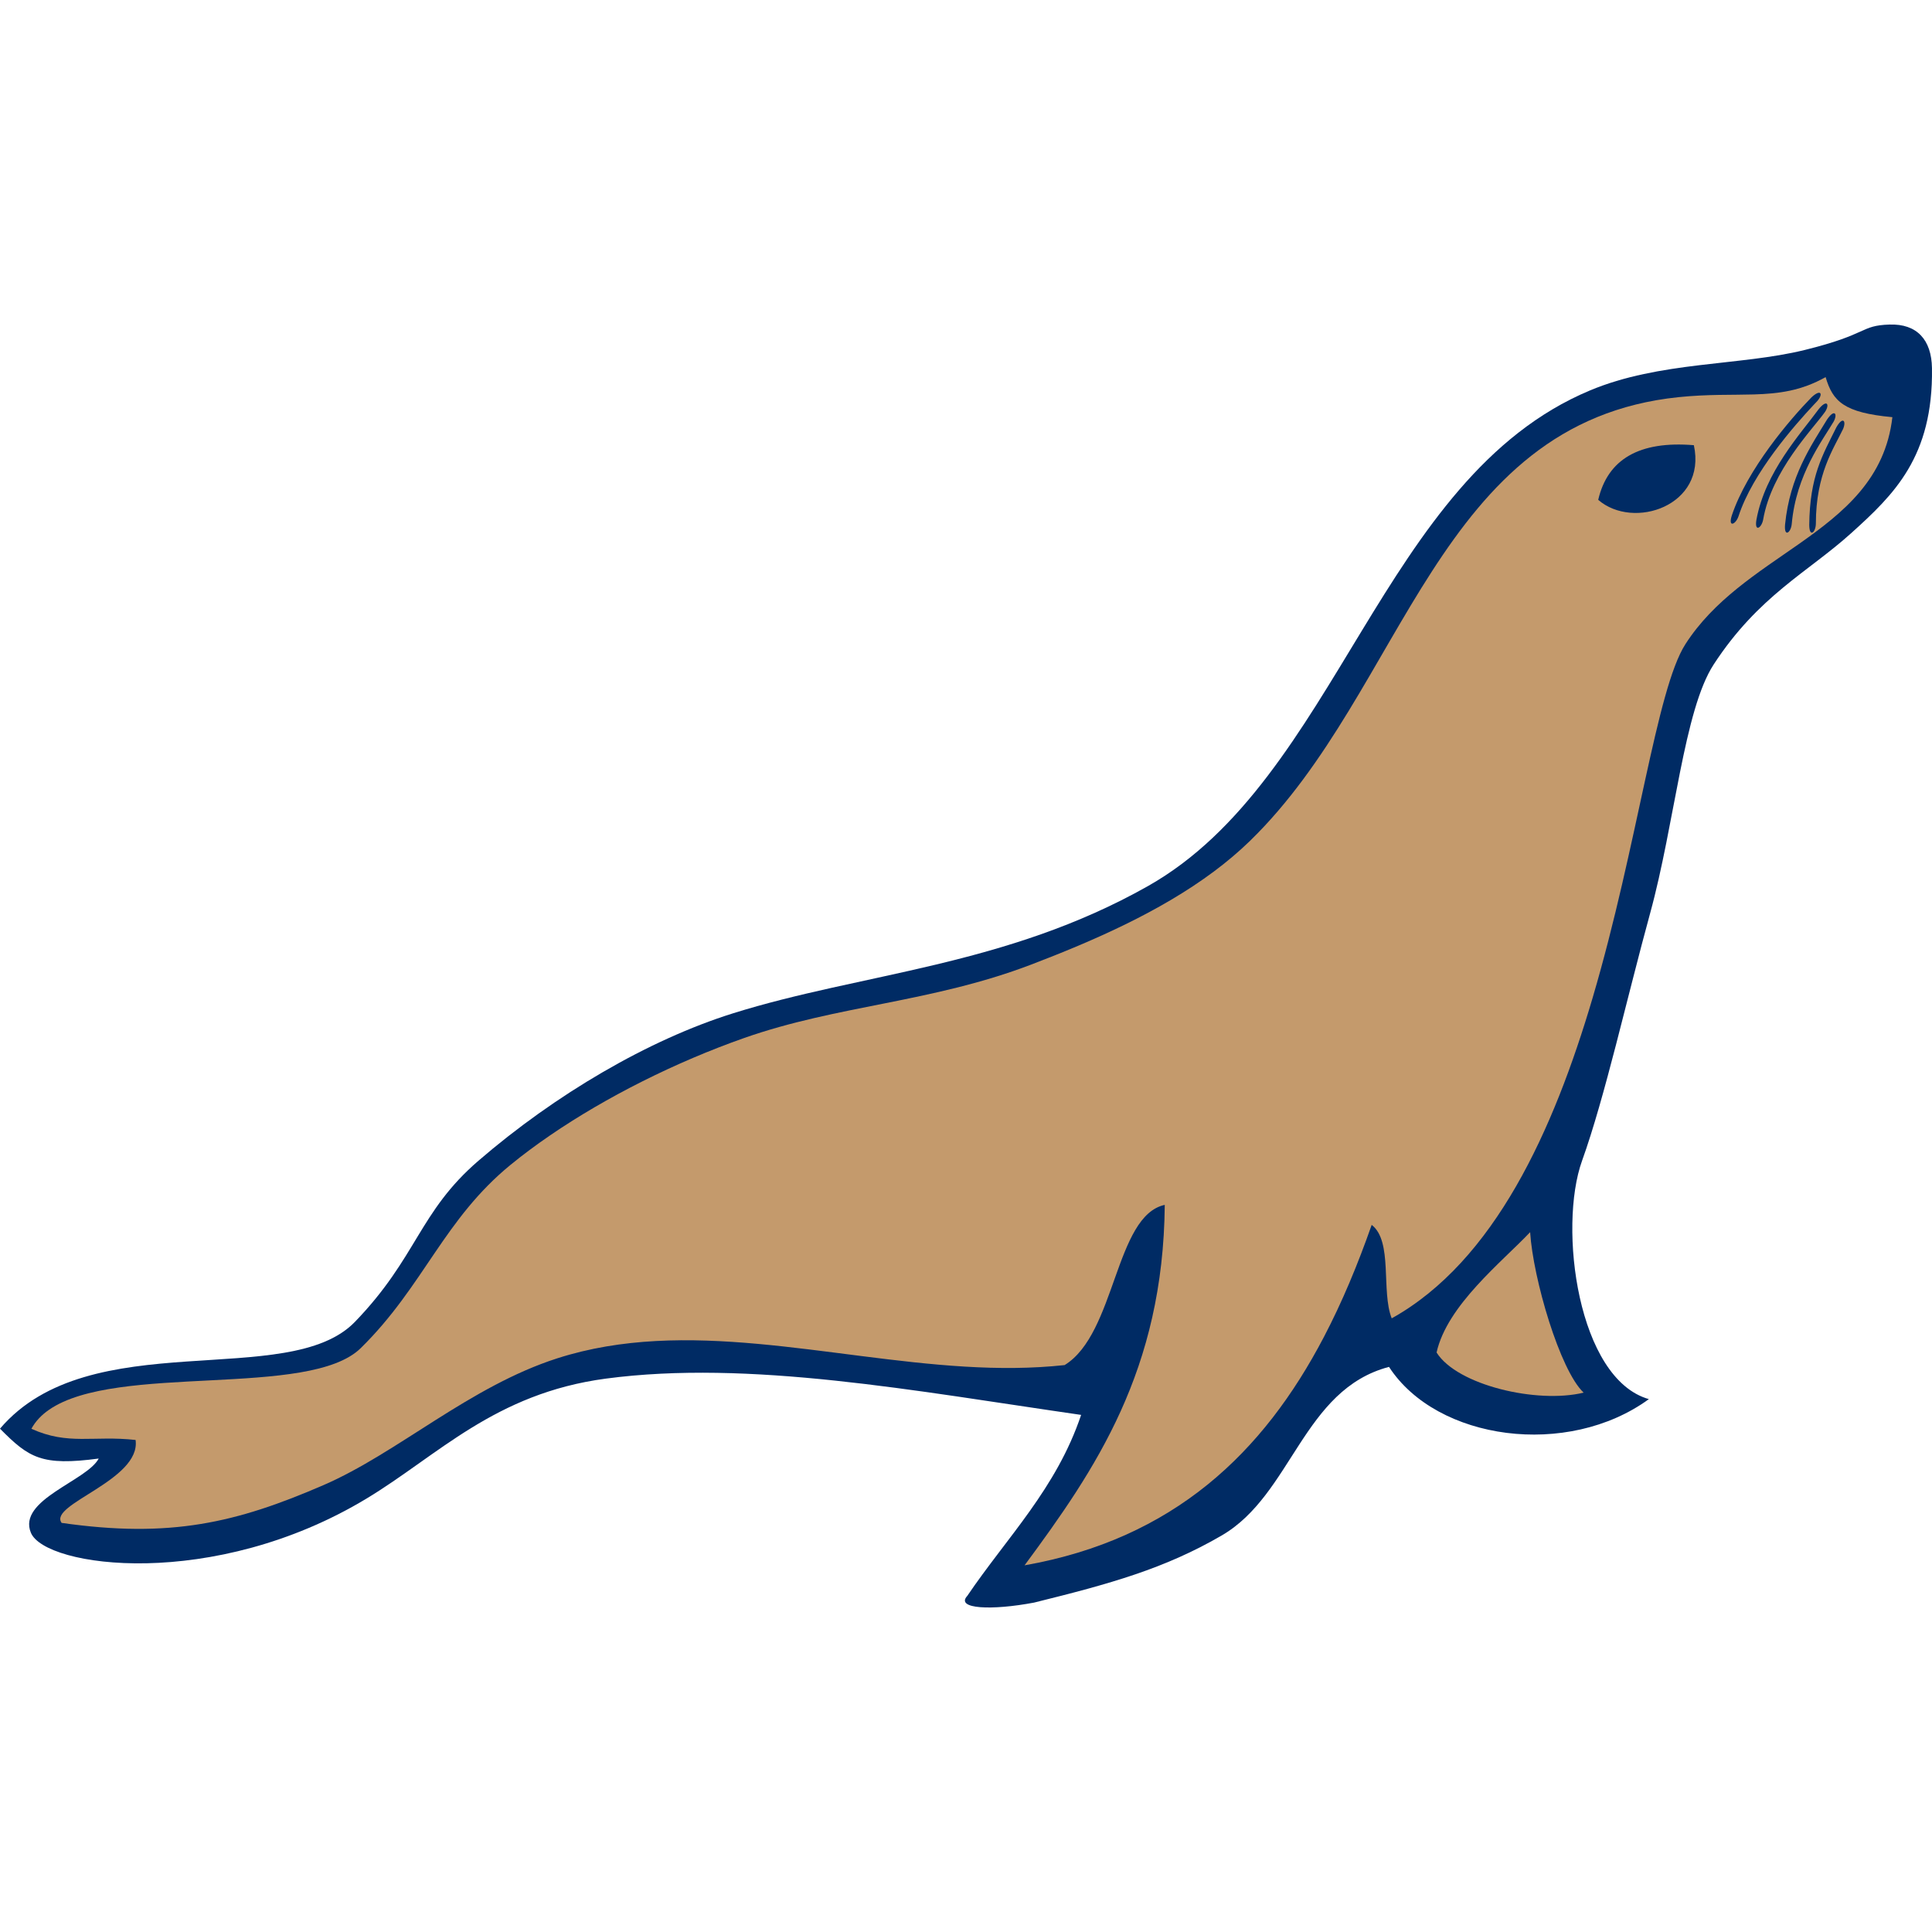
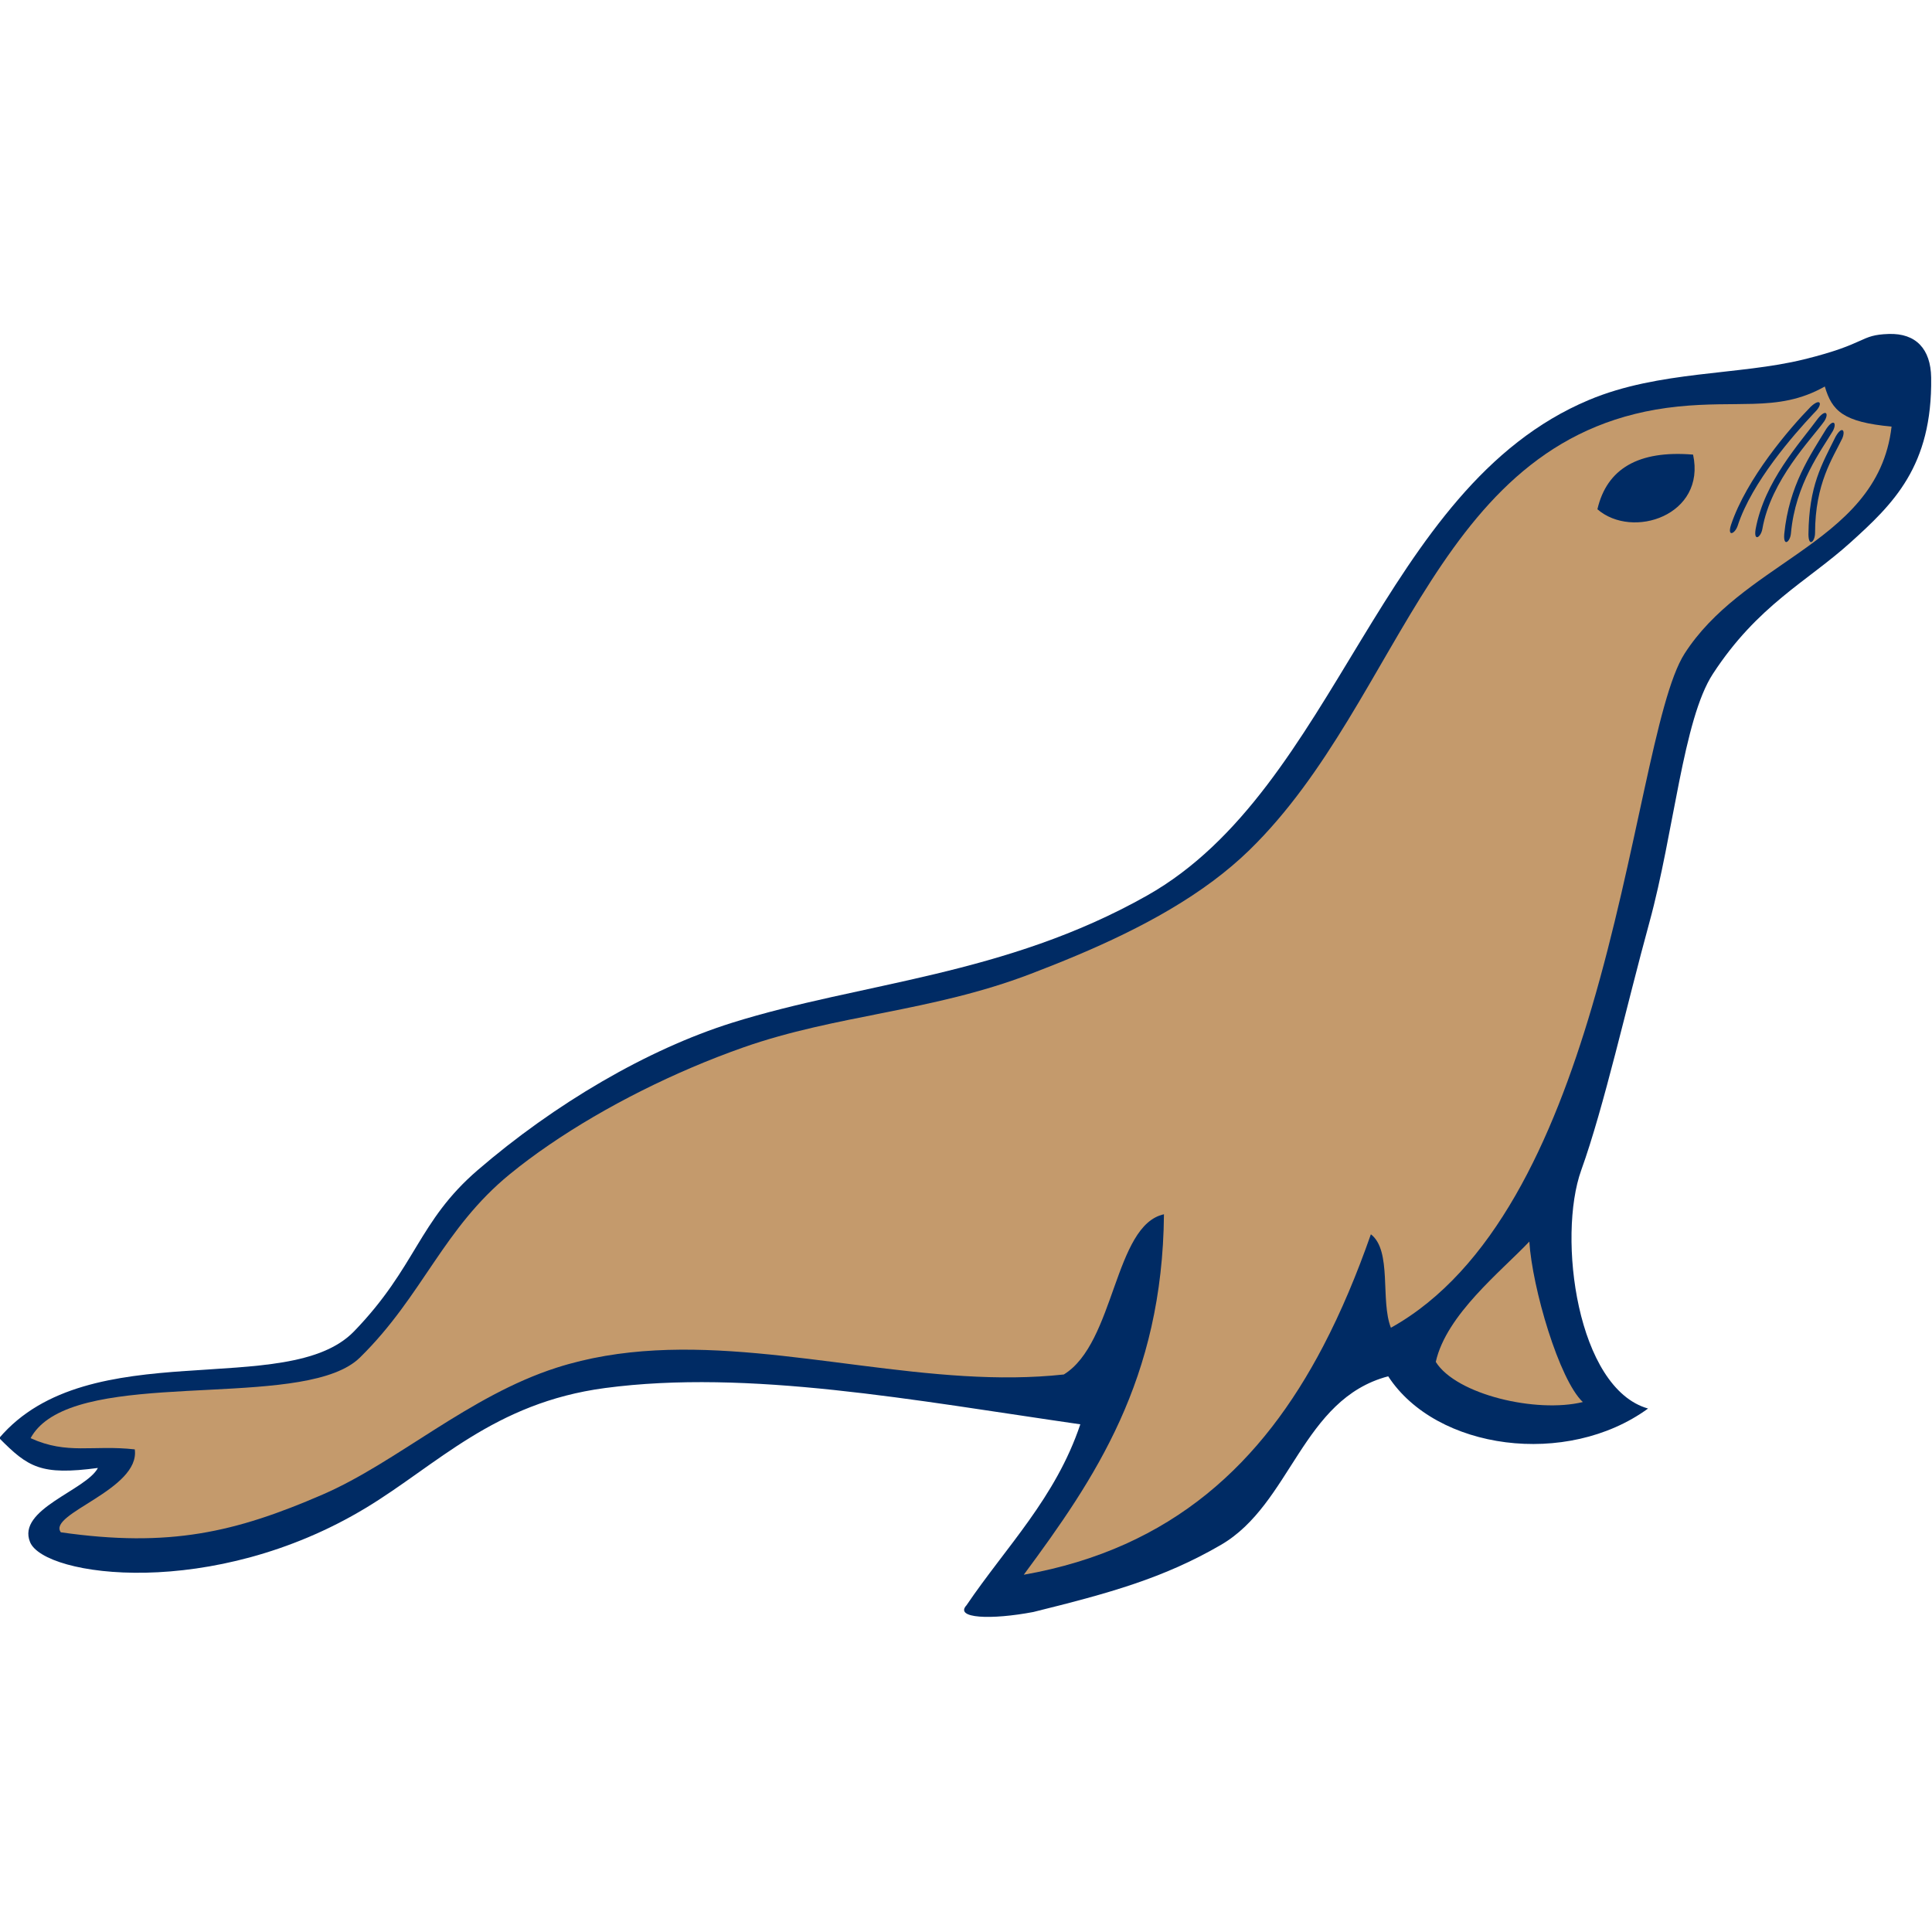
- <svg xmlns="http://www.w3.org/2000/svg" width="800px" height="800px" viewBox="0 -43 256 256" version="1.1" preserveAspectRatio="xMidYMid">
-   <g>
-     <path d="M250.383,0.004 C246.426,0.131 247.677,1.271 239.128,3.375 C230.496,5.499 219.95,4.848 210.654,8.746 C182.903,20.385 177.335,60.163 152.107,74.412 C133.249,85.064 114.224,85.913 97.119,91.273 C85.878,94.798 73.581,102.027 63.396,110.804 C55.491,117.619 55.285,123.611 47.025,132.158 C38.189,141.301 11.91,132.313 0,146.306 C3.837,150.185 5.519,151.272 13.08,150.265 C11.514,153.232 2.287,155.732 4.093,160.097 C5.994,164.69 28.302,167.803 48.582,155.559 C58.026,149.857 65.549,141.639 80.258,139.677 C99.292,137.14 121.219,141.304 143.254,144.482 C139.986,154.224 133.427,160.702 128.172,168.461 C126.545,170.214 131.44,170.41 137.025,169.351 C147.072,166.867 154.312,164.866 161.894,160.453 C171.209,155.03 172.621,141.128 184.05,138.12 C190.418,147.907 207.737,150.219 218.484,142.391 C209.054,139.721 206.448,119.649 209.631,110.804 C212.646,102.431 215.625,89.038 218.662,77.971 C221.922,66.085 223.125,51.104 227.07,45.049 C233.007,35.94 239.566,32.812 245.26,27.675 C250.955,22.539 256.167,17.539 255.996,5.785 C255.941,2 253.983,-0.111 250.383,0.004 L250.383,0.004 Z" fill="#002B64">
- 
- </path>
-     <path d="M241.905,6.968 C242.854,10.2 244.337,11.684 250.75,12.277 C249.813,20.407 244.39,24.855 238.309,29.121 C232.957,32.874 227.095,36.488 223.328,42.351 C219.468,48.356 217.018,68.91 211.034,89.208 C205.861,106.747 198.05,124.088 184.409,131.687 C182.984,128.1 184.591,121.479 181.756,119.303 C179.922,124.534 177.849,129.525 175.42,134.164 C167.416,149.462 155.565,160.917 135.76,164.415 C145.157,151.699 154.142,138.568 154.337,116.652 C147.724,118.083 147.864,133.704 141.069,137.88 C136.713,138.354 132.3,138.351 127.858,138.084 C109.618,136.991 90.907,131.509 73.844,136.984 C62.226,140.713 52.724,149.509 42.886,153.776 C31.323,158.791 22.566,160.853 8.168,158.791 C6.339,156.328 18.706,153.15 17.966,147.803 C12.331,147.18 9.059,148.545 4.16,146.32 C4.701,145.323 5.496,144.493 6.497,143.802 C15.475,137.587 40.977,142.334 47.801,135.633 C52.014,131.499 54.778,127.173 57.64,122.967 C60.415,118.886 63.283,114.919 67.654,111.343 C69.268,110.023 71.022,108.719 72.884,107.445 C80.332,102.348 89.546,97.725 98.613,94.538 C110.965,90.196 123.482,89.838 136.648,84.808 C144.781,81.699 153.626,77.86 160.835,72.487 C162.547,71.21 164.166,69.848 165.664,68.389 C186.25,48.321 190.331,12.921 222.449,9.622 C226.333,9.224 229.512,9.353 232.407,9.265 C235.742,9.165 238.695,8.778 241.905,6.968 Z M202.751,120.267 C203.134,126.402 206.696,138.574 209.84,141.532 C203.682,143.029 193.075,140.555 190.354,136.212 C191.752,129.941 199.028,124.207 202.751,120.267 Z" fill="#C49A6C" fill-rule="nonzero">
- 
- </path>
-     <path d="M244.219,13.837 C242.981,16.434 240.611,19.781 240.611,26.391 C240.601,27.526 239.749,28.303 239.735,26.554 C239.799,20.094 241.509,17.301 243.325,13.631 C244.169,12.127 244.678,12.747 244.219,13.837 Z M242.972,12.859 C241.512,15.337 237.996,19.855 237.414,26.44 C237.307,27.569 236.389,28.268 236.528,26.523 C237.162,20.095 239.972,16.072 242.105,12.574 C243.072,11.152 243.527,11.814 242.972,12.859 Z M241.836,11.563 C240.172,13.908 234.76,19.335 233.628,25.849 C233.424,26.963 232.451,27.585 232.737,25.858 C233.908,19.504 238.574,14.51 240.993,11.207 C242.077,9.869 242.474,10.568 241.836,11.563 Z M240.822,10.117 L240.274,10.7 C237.854,13.294 232.232,19.622 230.359,25.415 C229.998,26.49 228.948,26.969 229.475,25.298 C231.527,19.172 237.178,12.574 240.037,9.645 C241.3,8.473 241.593,9.221 240.822,10.117 Z M211.772,23.232 C213.026,17.846 217.215,15.392 224.446,15.99 C226.191,24.03 216.426,27.273 211.772,23.232 Z" fill="#002B64">
- 
- </path>
+ <svg xmlns="http://www.w3.org/2000/svg" width="32" height="32" viewBox="0 -43 10.24 10.24" version="1.1" preserveAspectRatio="xMidYMid" id="svg3">
+   <defs id="defs3" />
+   <g id="g3" transform="matrix(0.04,0,0,0.04,-0.00426544,-41.2301)">
+     <path d="M 250.383,0.004 C 246.426,0.131 247.677,1.271 239.128,3.375 230.496,5.499 219.95,4.848 210.654,8.746 182.903,20.385 177.335,60.163 152.107,74.412 133.249,85.064 114.224,85.913 97.119,91.273 85.878,94.798 73.581,102.027 63.396,110.804 55.491,117.619 55.285,123.611 47.025,132.158 38.189,141.301 11.91,132.313 0,146.306 c 3.837,3.879 5.519,4.966 13.08,3.959 -1.565,2.967 -10.793,5.467 -8.987,9.832 1.901,4.593 24.209,7.706 44.489,-4.538 9.444,-5.702 16.967,-13.921 31.676,-15.882 19.034,-2.537 40.961,1.627 62.996,4.805 -3.267,9.742 -9.827,16.221 -15.082,23.979 -1.627,1.752 3.268,1.949 8.853,0.89 10.047,-2.484 17.287,-4.484 24.869,-8.898 9.315,-5.423 10.726,-19.325 22.155,-22.333 6.368,9.788 23.687,12.1 34.434,4.271 -9.43,-2.669 -12.036,-22.742 -8.853,-31.587 3.015,-8.372 5.995,-21.765 9.031,-32.833 3.26,-11.886 4.463,-26.867 8.408,-32.922 5.936,-9.109 12.495,-12.237 18.19,-17.374 5.694,-5.137 10.907,-10.137 10.736,-21.89 -0.055,-3.786 -2.013,-5.896 -5.613,-5.781 z" fill="#002b64" id="path1" />
+     <path d="m 241.905,6.968 c 0.948,3.232 2.432,4.715 8.845,5.309 -0.937,8.131 -6.361,12.578 -12.441,16.845 -5.351,3.753 -11.214,7.367 -14.981,13.229 -3.859,6.006 -6.309,26.559 -12.294,46.857 -5.172,17.539 -12.984,34.88 -26.625,42.478 -1.425,-3.587 0.182,-10.207 -2.653,-12.383 -1.834,5.231 -3.908,10.221 -6.336,14.86 -8.004,15.299 -19.855,26.754 -39.659,30.251 9.397,-12.715 18.382,-25.847 18.576,-47.763 -6.613,1.431 -6.473,17.052 -13.268,21.228 -4.356,0.474 -8.769,0.471 -13.211,0.204 -18.24,-1.093 -36.951,-6.575 -54.014,-1.1 -11.618,3.729 -21.12,12.525 -30.958,16.792 -11.563,5.015 -20.319,7.077 -34.718,5.015 -1.828,-2.463 10.538,-5.641 9.798,-10.988 -5.635,-0.623 -8.907,0.742 -13.806,-1.483 0.541,-0.996 1.336,-1.827 2.336,-2.518 8.978,-6.214 34.48,-1.468 41.305,-8.169 4.213,-4.133 6.977,-8.46 9.838,-12.666 2.775,-4.081 5.644,-8.048 10.014,-11.624 1.614,-1.32 3.368,-2.625 5.231,-3.898 7.448,-5.097 16.662,-9.72 25.729,-12.907 12.352,-4.342 24.869,-4.7 38.034,-9.73 8.133,-3.109 16.978,-6.948 24.187,-12.321 1.712,-1.278 3.331,-2.639 4.829,-4.098 20.586,-20.068 24.667,-55.468 56.785,-58.767 3.884,-0.399 7.063,-0.27 9.957,-0.358 3.336,-0.099 6.288,-0.487 9.499,-2.297 z M 202.751,120.267 c 0.383,6.135 3.945,18.307 7.089,21.265 -6.158,1.498 -16.765,-0.977 -19.486,-5.32 1.398,-6.271 8.674,-12.004 12.397,-15.945 z" fill="#c49a6c" fill-rule="nonzero" id="path2" />
+     <path d="m 244.219,13.837 c -1.238,2.597 -3.608,5.944 -3.608,12.554 -0.01,1.135 -0.862,1.912 -0.876,0.163 0.064,-6.46 1.774,-9.253 3.59,-12.923 0.844,-1.504 1.353,-0.883 0.894,0.206 z m -1.247,-0.978 c -1.46,2.477 -4.977,6.996 -5.558,13.581 -0.108,1.129 -1.026,1.828 -0.886,0.083 0.634,-6.428 3.444,-10.451 5.577,-13.949 0.968,-1.422 1.422,-0.76 0.867,0.285 z m -1.136,-1.296 c -1.664,2.345 -7.076,7.772 -8.208,14.286 -0.203,1.114 -1.177,1.736 -0.891,0.009 1.171,-6.354 5.837,-11.348 8.256,-14.651 1.084,-1.338 1.481,-0.639 0.843,0.356 z m -1.014,-1.446 -0.547,0.582 c -2.42,2.595 -8.042,8.923 -9.916,14.715 -0.36,1.075 -1.411,1.555 -0.883,-0.116 2.052,-6.126 7.702,-12.724 10.562,-15.653 1.263,-1.173 1.556,-0.424 0.785,0.472 z m -29.05,13.115 c 1.254,-5.386 5.443,-7.84 12.675,-7.242 1.745,8.039 -8.021,11.283 -12.675,7.242 z" fill="#002b64" id="path3" />
  </g>
</svg>
